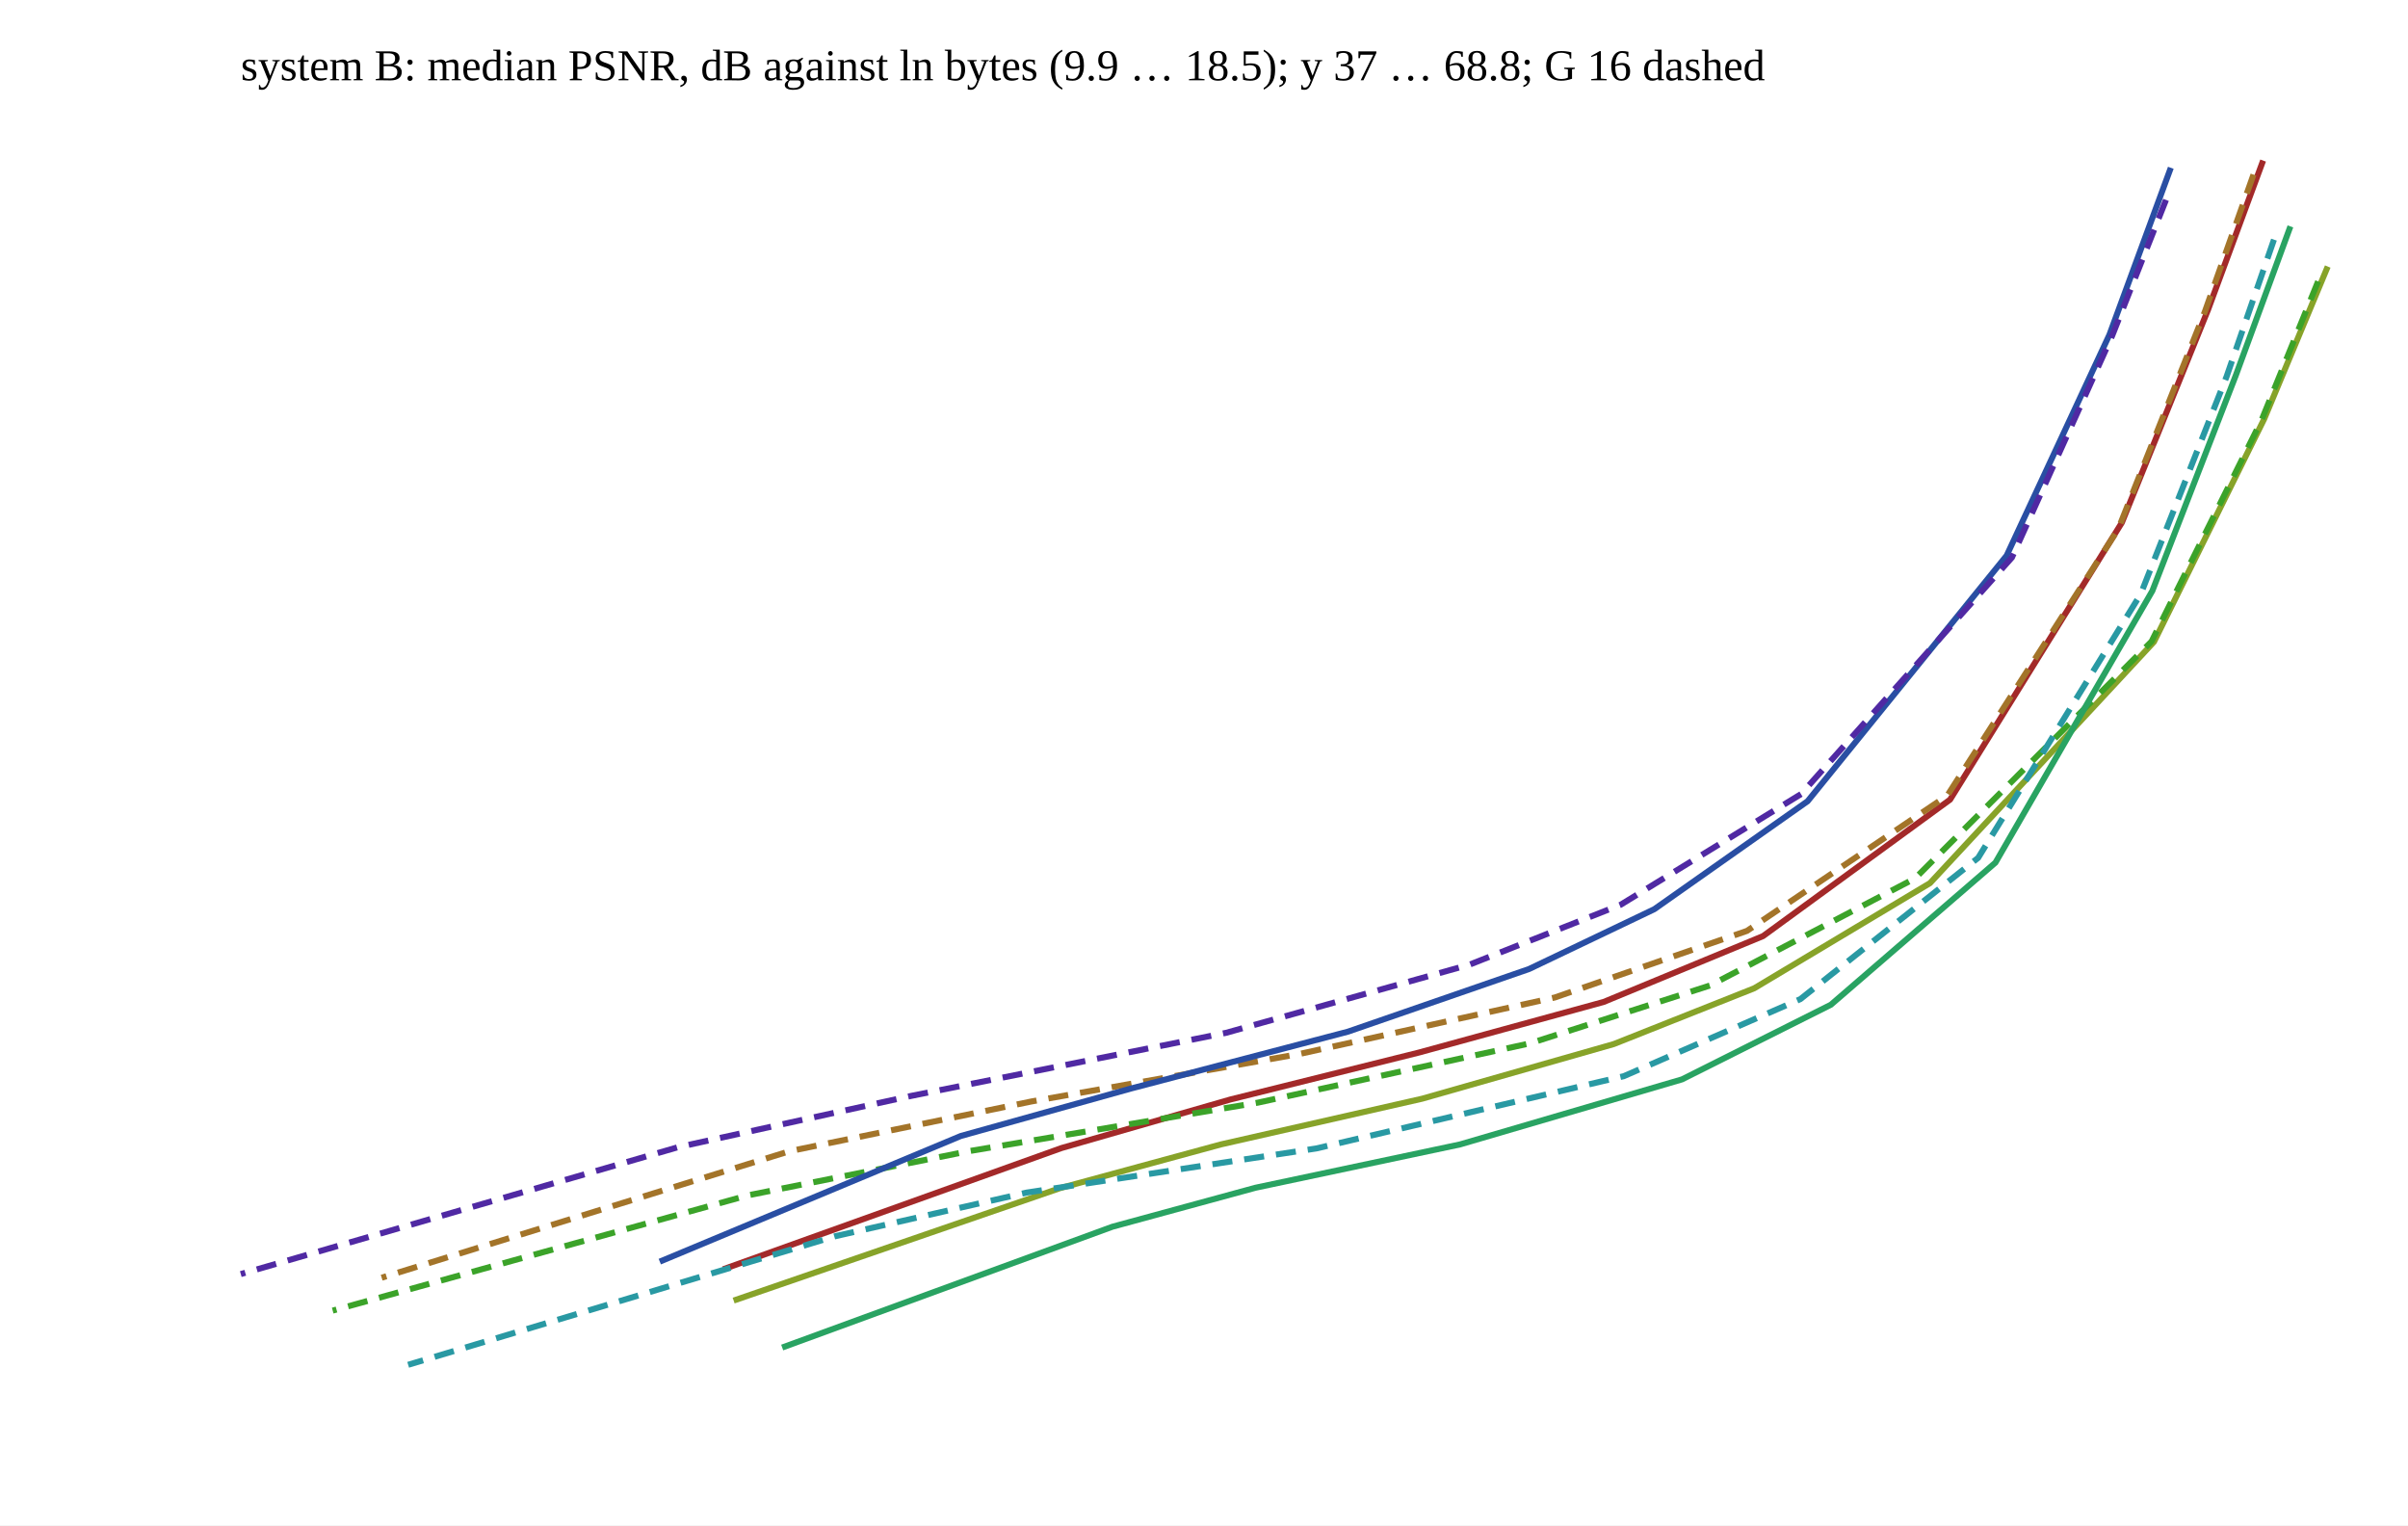
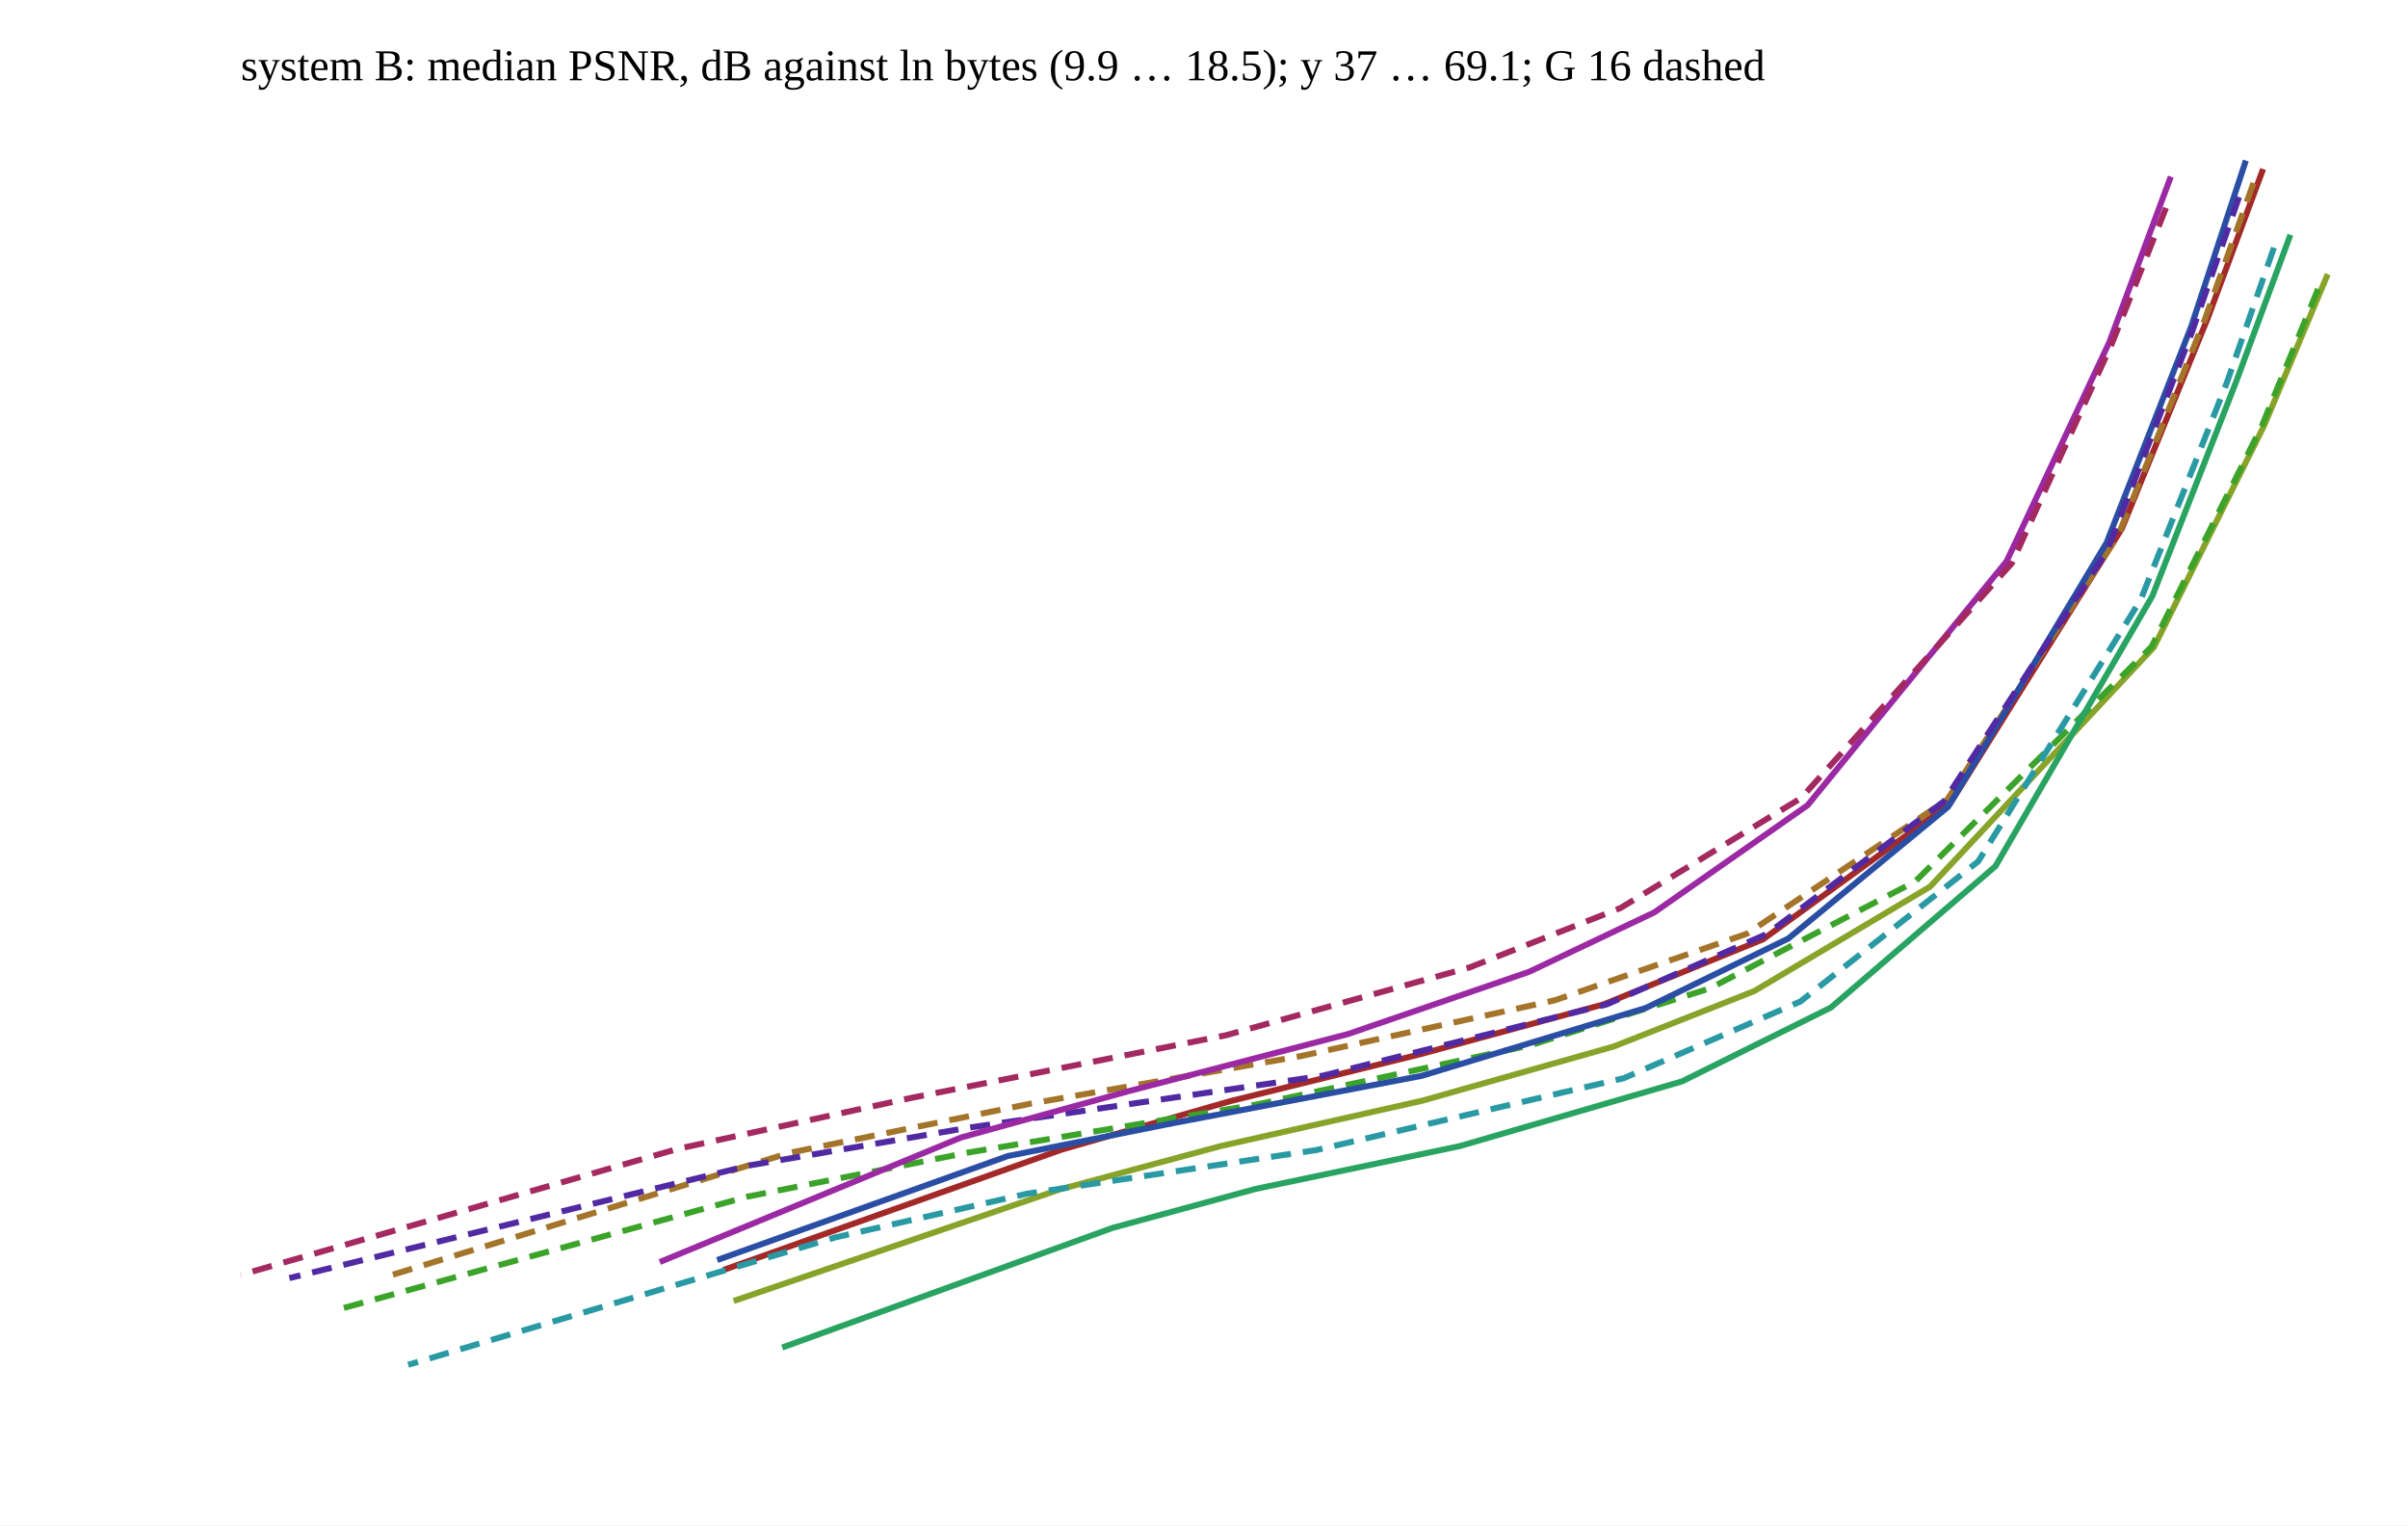
<svg xmlns="http://www.w3.org/2000/svg" viewBox="0 0 600 380" font-size="11">
  <rect width="600" height="380" fill="white" />
-   <text x="60" y="20">system B: median PSNR, dB against ln bytes (9.9 … 18.5); y 37 … 68.8; G 16 dashed</text>
-   <polyline fill="none" stroke="hsl(0,60%,40%)" stroke-width="1.5" points="563.9,40.0 550.2,77.1 528.7,130.2 485.9,199.2 439.3,233.2 399.6,249.6 353.6,262.2 306.6,273.9 264.5,286.0 180.2,316.2" />
-   <polyline fill="none" stroke="hsl(37,60%,40%)" stroke-width="1.5" stroke-dasharray="5 3" points="561.5,43.5 549.4,77.6 527.8,131.8 485.2,198.2 435.3,231.9 387.4,248.5 324.1,262.5 257.0,274.4 196.7,286.8 95.1,318.3" />
-   <polyline fill="none" stroke="hsl(74,60%,40%)" stroke-width="1.5" points="580.0,66.4 564.2,104.3 536.7,159.9 480.9,220.0 437.1,246.2 402.1,260.1 354.4,273.7 304.2,285.1 264.1,296.0 182.8,324.0" />
-   <polyline fill="none" stroke="hsl(111,60%,40%)" stroke-width="1.5" stroke-dasharray="5 3" points="577.6,70.1 563.5,104.7 536.1,159.8 477.2,218.8 426.1,245.5 381.3,259.9 313.4,274.7 241.3,286.8 186.3,297.8 82.9,326.5" />
-   <polyline fill="none" stroke="hsl(148,60%,40%)" stroke-width="1.5" points="570.7,56.4 557.1,93.5 536.3,147.2 497.2,214.9 456.2,250.3 419.1,268.9 363.8,285.1 312.8,295.9 277.2,305.6 194.9,335.7" />
-   <polyline fill="none" stroke="hsl(185,60%,40%)" stroke-width="1.5" stroke-dasharray="5 3" points="566.6,59.7 554.8,93.8 533.4,148.0 492.9,213.7 448.6,248.9 404.6,268.1 328.0,286.1 255.8,297.1 208.0,308.0 101.7,340.0" />
-   <polyline fill="none" stroke="hsl(222,60%,40%)" stroke-width="1.5" points="540.9,41.8 525.6,83.4 500.0,138.4 450.4,199.6 412.2,226.5 381.0,241.4 335.9,257.0 281.7,271.2 239.4,283.0 164.4,314.3" />
-   <polyline fill="none" stroke="hsl(259,60%,40%)" stroke-width="1.5" stroke-dasharray="5 3" points="539.7,49.8 526.3,83.6 501.3,138.9 448.8,197.8 403.8,225.4 366.2,240.3 305.5,257.3 227.1,273.0 168.9,285.8 60.0,317.4" />
+   <text x="60" y="20">system B: median PSNR, dB against ln bytes (9.9 … 18.5); y 37 … 69.1; G 16 dashed</text>
+   <polyline fill="none" stroke="hsl(0,60%,40%)" stroke-width="1.5" points="563.9,42.1 550.2,79.0 528.7,131.7 485.9,200.2 439.3,234.0 399.6,250.2 353.6,262.7 306.6,274.3 264.5,286.4 180.2,316.4" />
+   <polyline fill="none" stroke="hsl(37,60%,40%)" stroke-width="1.5" stroke-dasharray="5 3" points="561.5,45.6 549.4,79.5 527.8,133.3 485.2,199.2 435.3,232.6 387.4,249.2 324.1,263.1 257.0,274.9 196.7,287.2 95.1,318.4" />
+   <polyline fill="none" stroke="hsl(74,60%,40%)" stroke-width="1.5" points="580.0,68.3 564.2,105.9 536.7,161.2 480.9,220.9 437.1,246.9 402.1,260.7 354.4,274.2 304.2,285.5 264.1,296.3 182.8,324.1" />
+   <polyline fill="none" stroke="hsl(111,60%,40%)" stroke-width="1.5" stroke-dasharray="5 3" points="577.6,72.0 563.5,106.3 536.1,161.1 477.2,219.6 426.1,246.2 381.3,260.4 313.4,275.1 241.3,287.1 186.3,298.1 82.9,326.6" />
+   <polyline fill="none" stroke="hsl(148,60%,40%)" stroke-width="1.5" points="570.7,58.5 557.1,95.3 536.3,148.5 497.2,215.8 456.2,251.0 419.1,269.4 363.8,285.5 312.8,296.2 277.2,305.9 194.9,335.7" />
+   <polyline fill="none" stroke="hsl(185,60%,40%)" stroke-width="1.5" stroke-dasharray="5 3" points="566.6,61.7 554.8,95.5 533.4,149.4 492.9,214.6 448.6,249.5 404.6,268.6 328.0,286.5 255.8,297.4 208.0,308.3 101.7,340.0" />
+   <polyline fill="none" stroke="hsl(222,60%,40%)" stroke-width="1.5" points="559.6,40.0 546.0,81.3 524.9,135.2 485.4,201.0 445.6,233.8 410.1,251.1 354.3,268.0 292.3,279.8 251.1,288.0 178.7,313.9" />
+   <polyline fill="none" stroke="hsl(259,60%,40%)" stroke-width="1.5" stroke-dasharray="5 3" points="557.9,49.1 546.1,82.9 525.1,137.1 484.4,199.6 440.4,232.6 400.4,250.2 329.5,268.0 240.9,281.0 186.9,290.3 72.1,318.4" />
+   <polyline fill="none" stroke="hsl(296,60%,40%)" stroke-width="1.5" points="540.9,44.0 525.6,85.2 500.0,139.8 450.4,200.6 412.2,227.3 381.0,242.1 335.9,257.6 281.7,271.7 239.4,283.4 164.4,314.4" />
+   <polyline fill="none" stroke="hsl(333,60%,40%)" stroke-width="1.5" stroke-dasharray="5 3" points="539.7,51.8 526.3,85.4 501.3,140.3 448.8,198.8 403.8,226.2 366.2,241.0 305.5,257.9 227.1,273.5 168.9,286.2 60.0,317.6" />
</svg>
